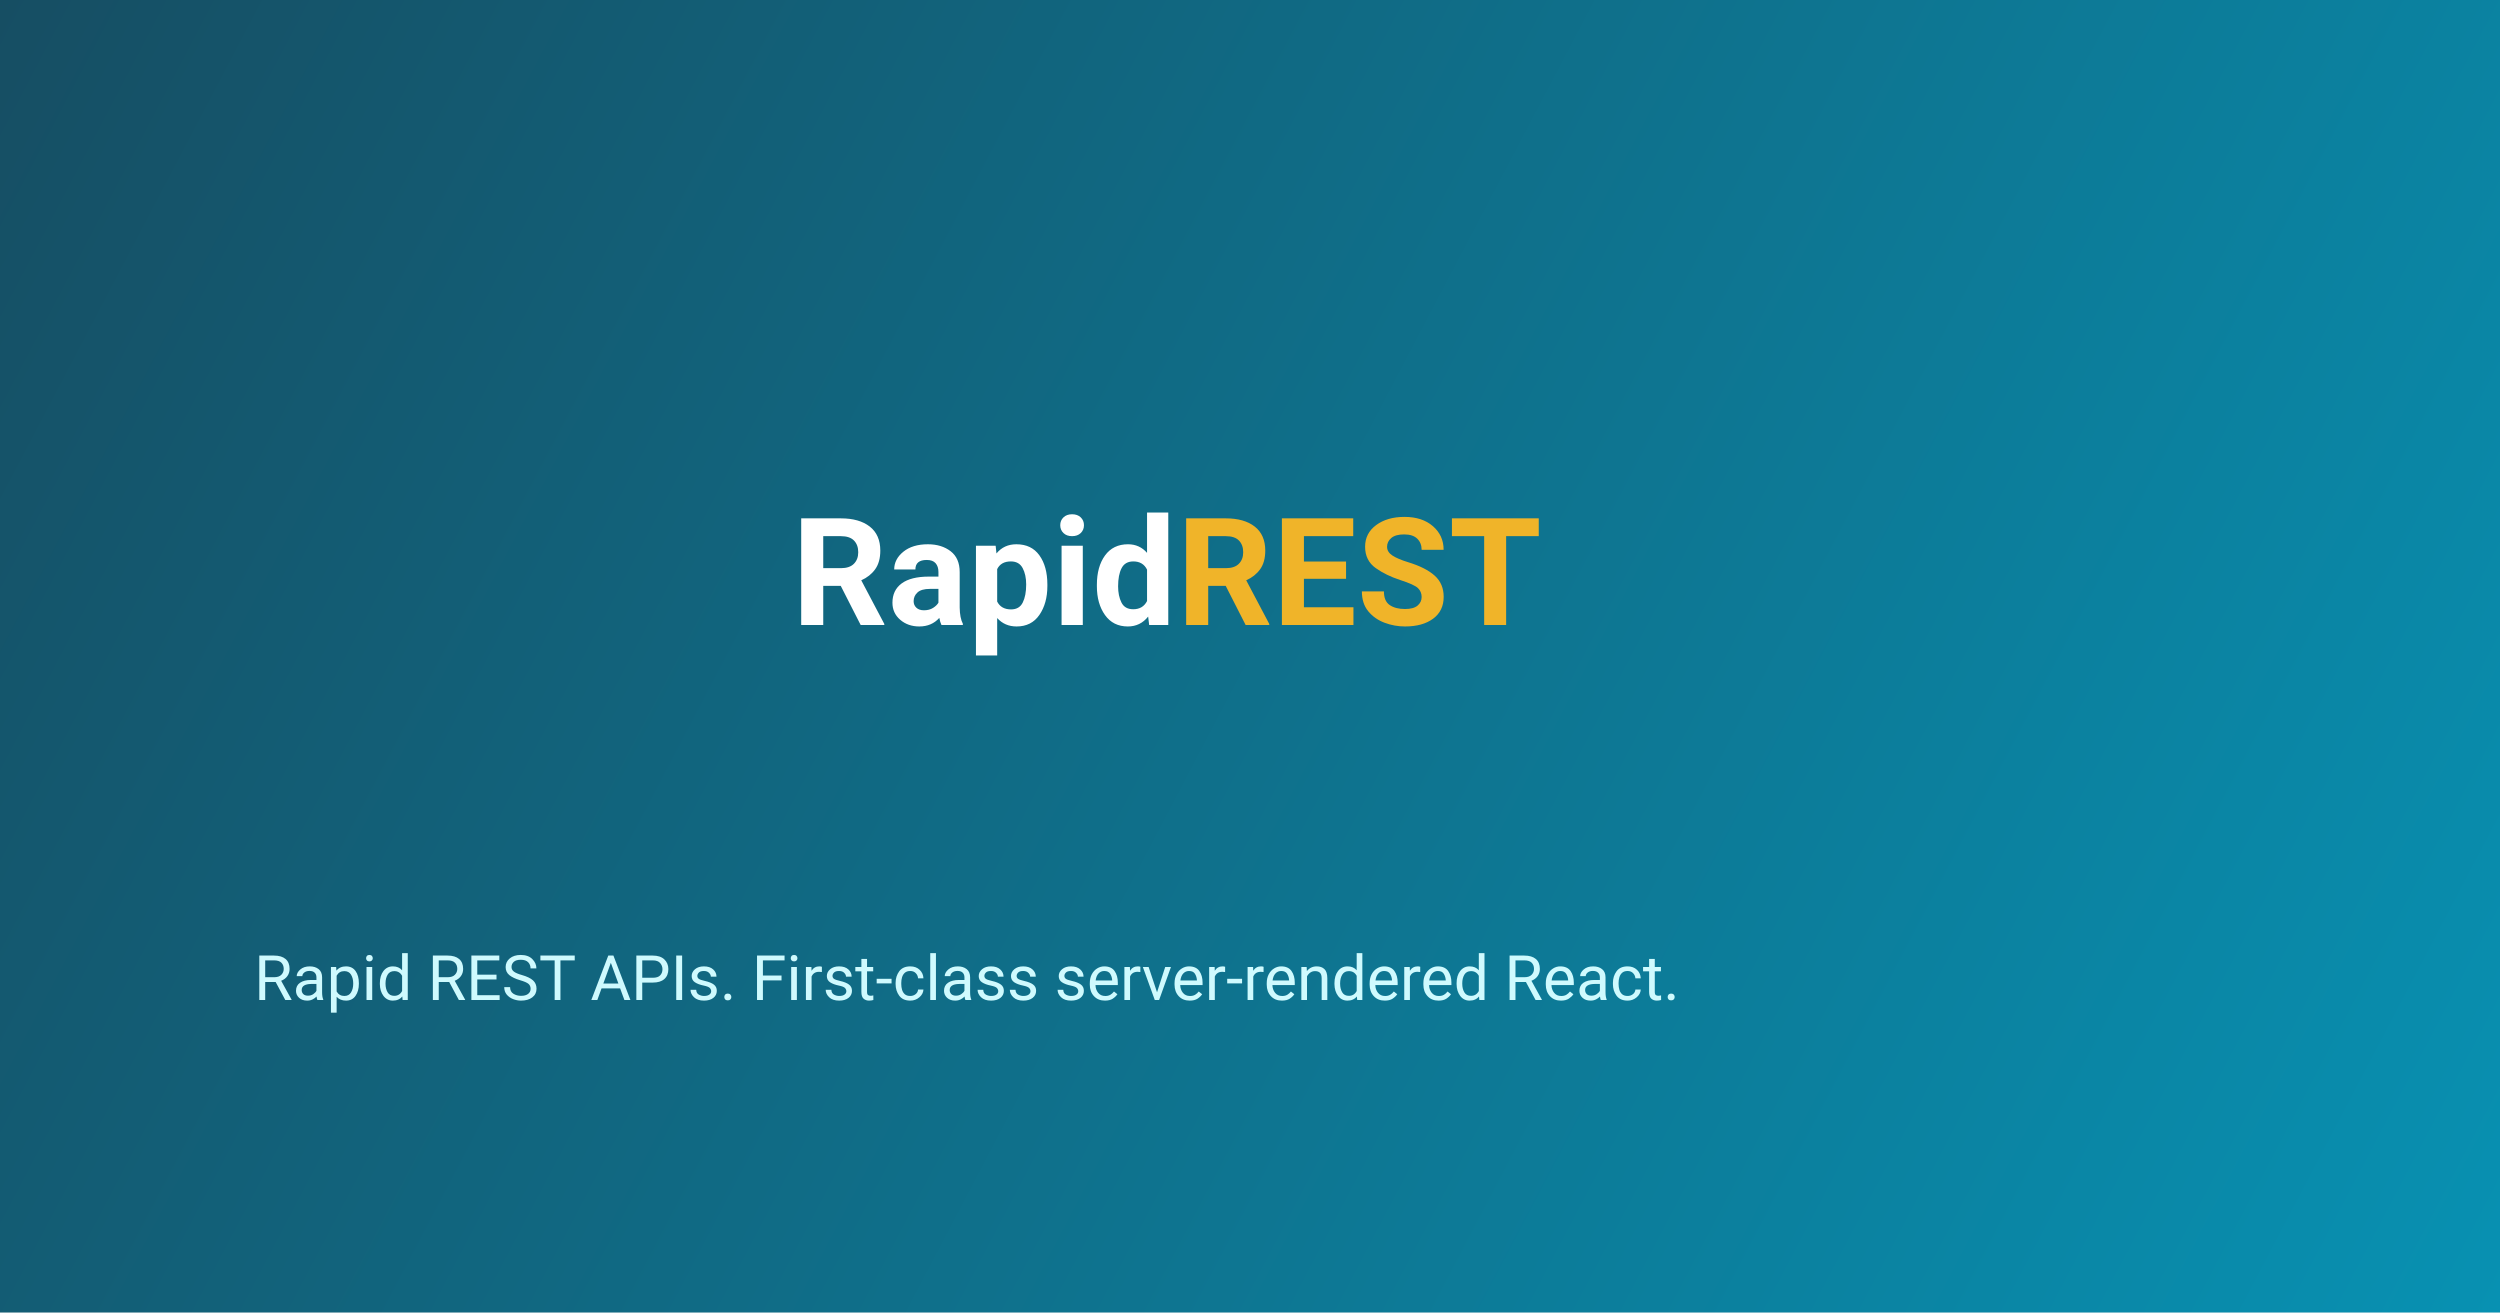
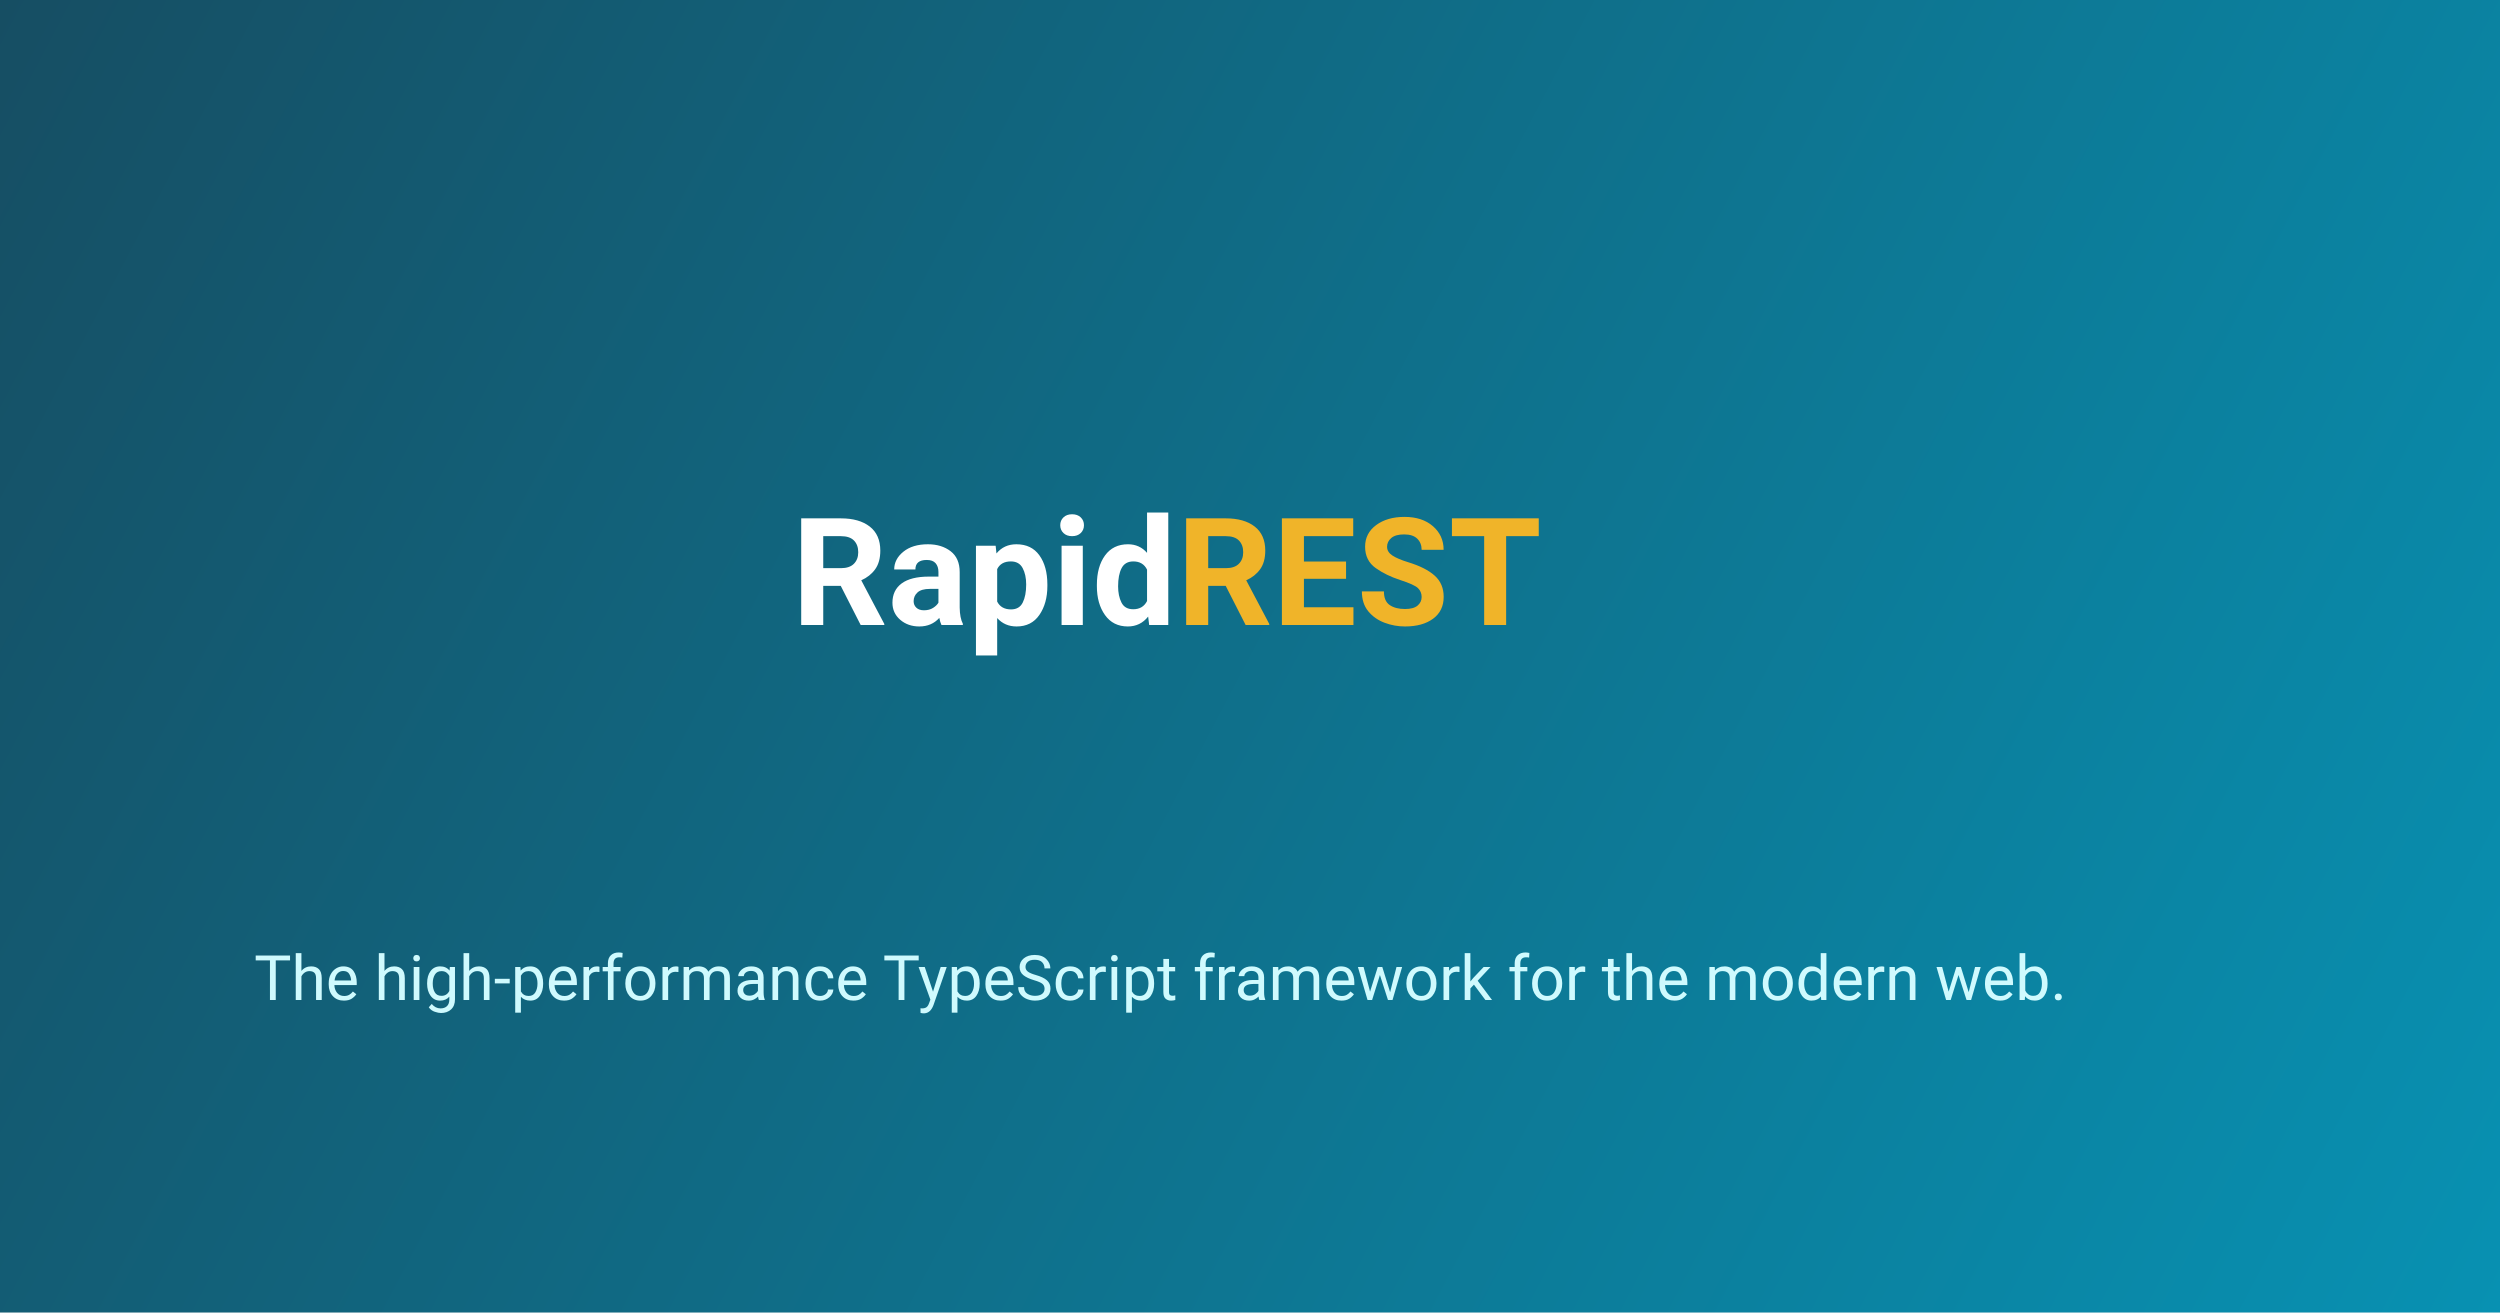
<svg xmlns="http://www.w3.org/2000/svg" width="1200" height="630" viewBox="0 0 1200 630">
  <defs>
    <linearGradient id="bg" x1="0" y1="0" x2="1200" y2="630" gradientUnits="userSpaceOnUse">
      <stop offset="0" stop-color="#164E63" />
      <stop offset="1" stop-color="#0891B2" />
    </linearGradient>
  </defs>
  <rect width="1200" height="630" fill="url(#bg)" />
  <text x="380" y="300" font-family="-apple-system, 'Segoe UI', Roboto, Helvetica, Arial, sans-serif" font-size="72" font-weight="700" fill="#FFFFFF">Rapid<tspan fill="#F0B429">REST</tspan>
  </text>
-   <text x="122" y="480" font-family="-apple-system, 'Segoe UI', Roboto, Helvetica, Arial, sans-serif" font-size="30" font-weight="400" fill="#CFFAFE">Rapid REST APIs. First-class server-rendered React.</text>
+   <text x="122" y="480" font-family="-apple-system, 'Segoe UI', Roboto, Helvetica, Arial, sans-serif" font-size="30" font-weight="400" fill="#CFFAFE">The high-performance TypeScript framework for the modern web.</text>
</svg>
